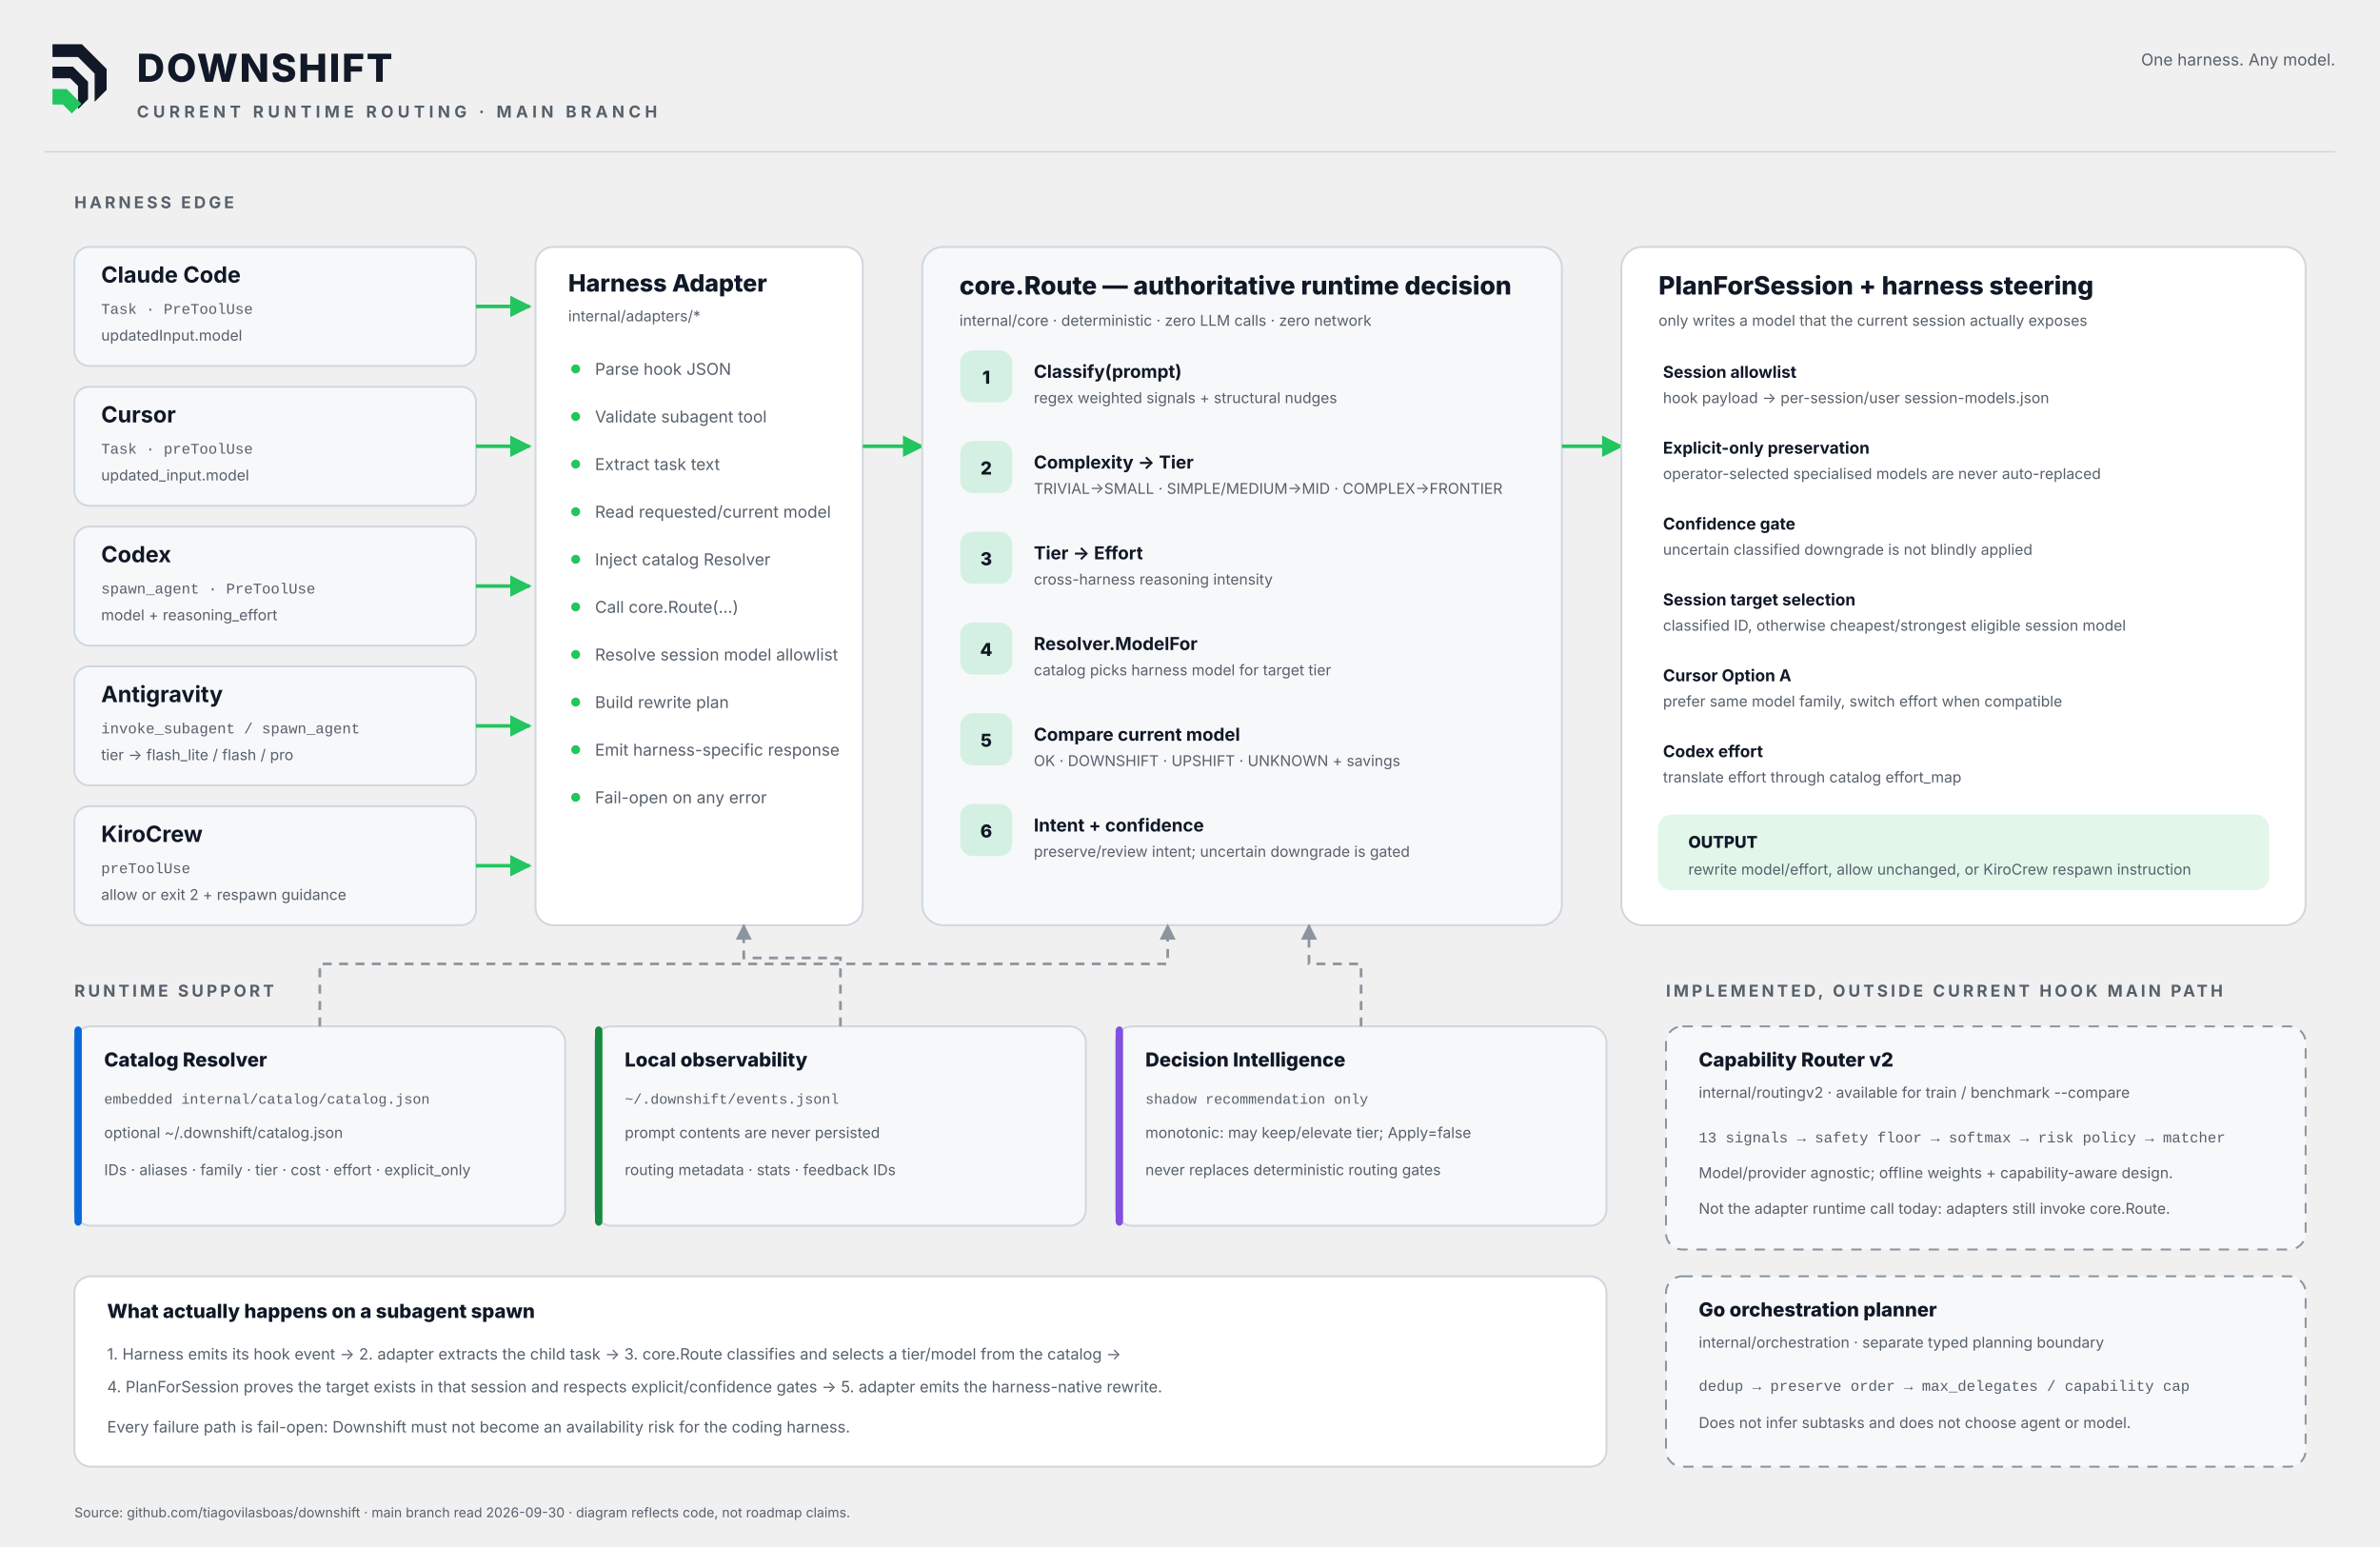
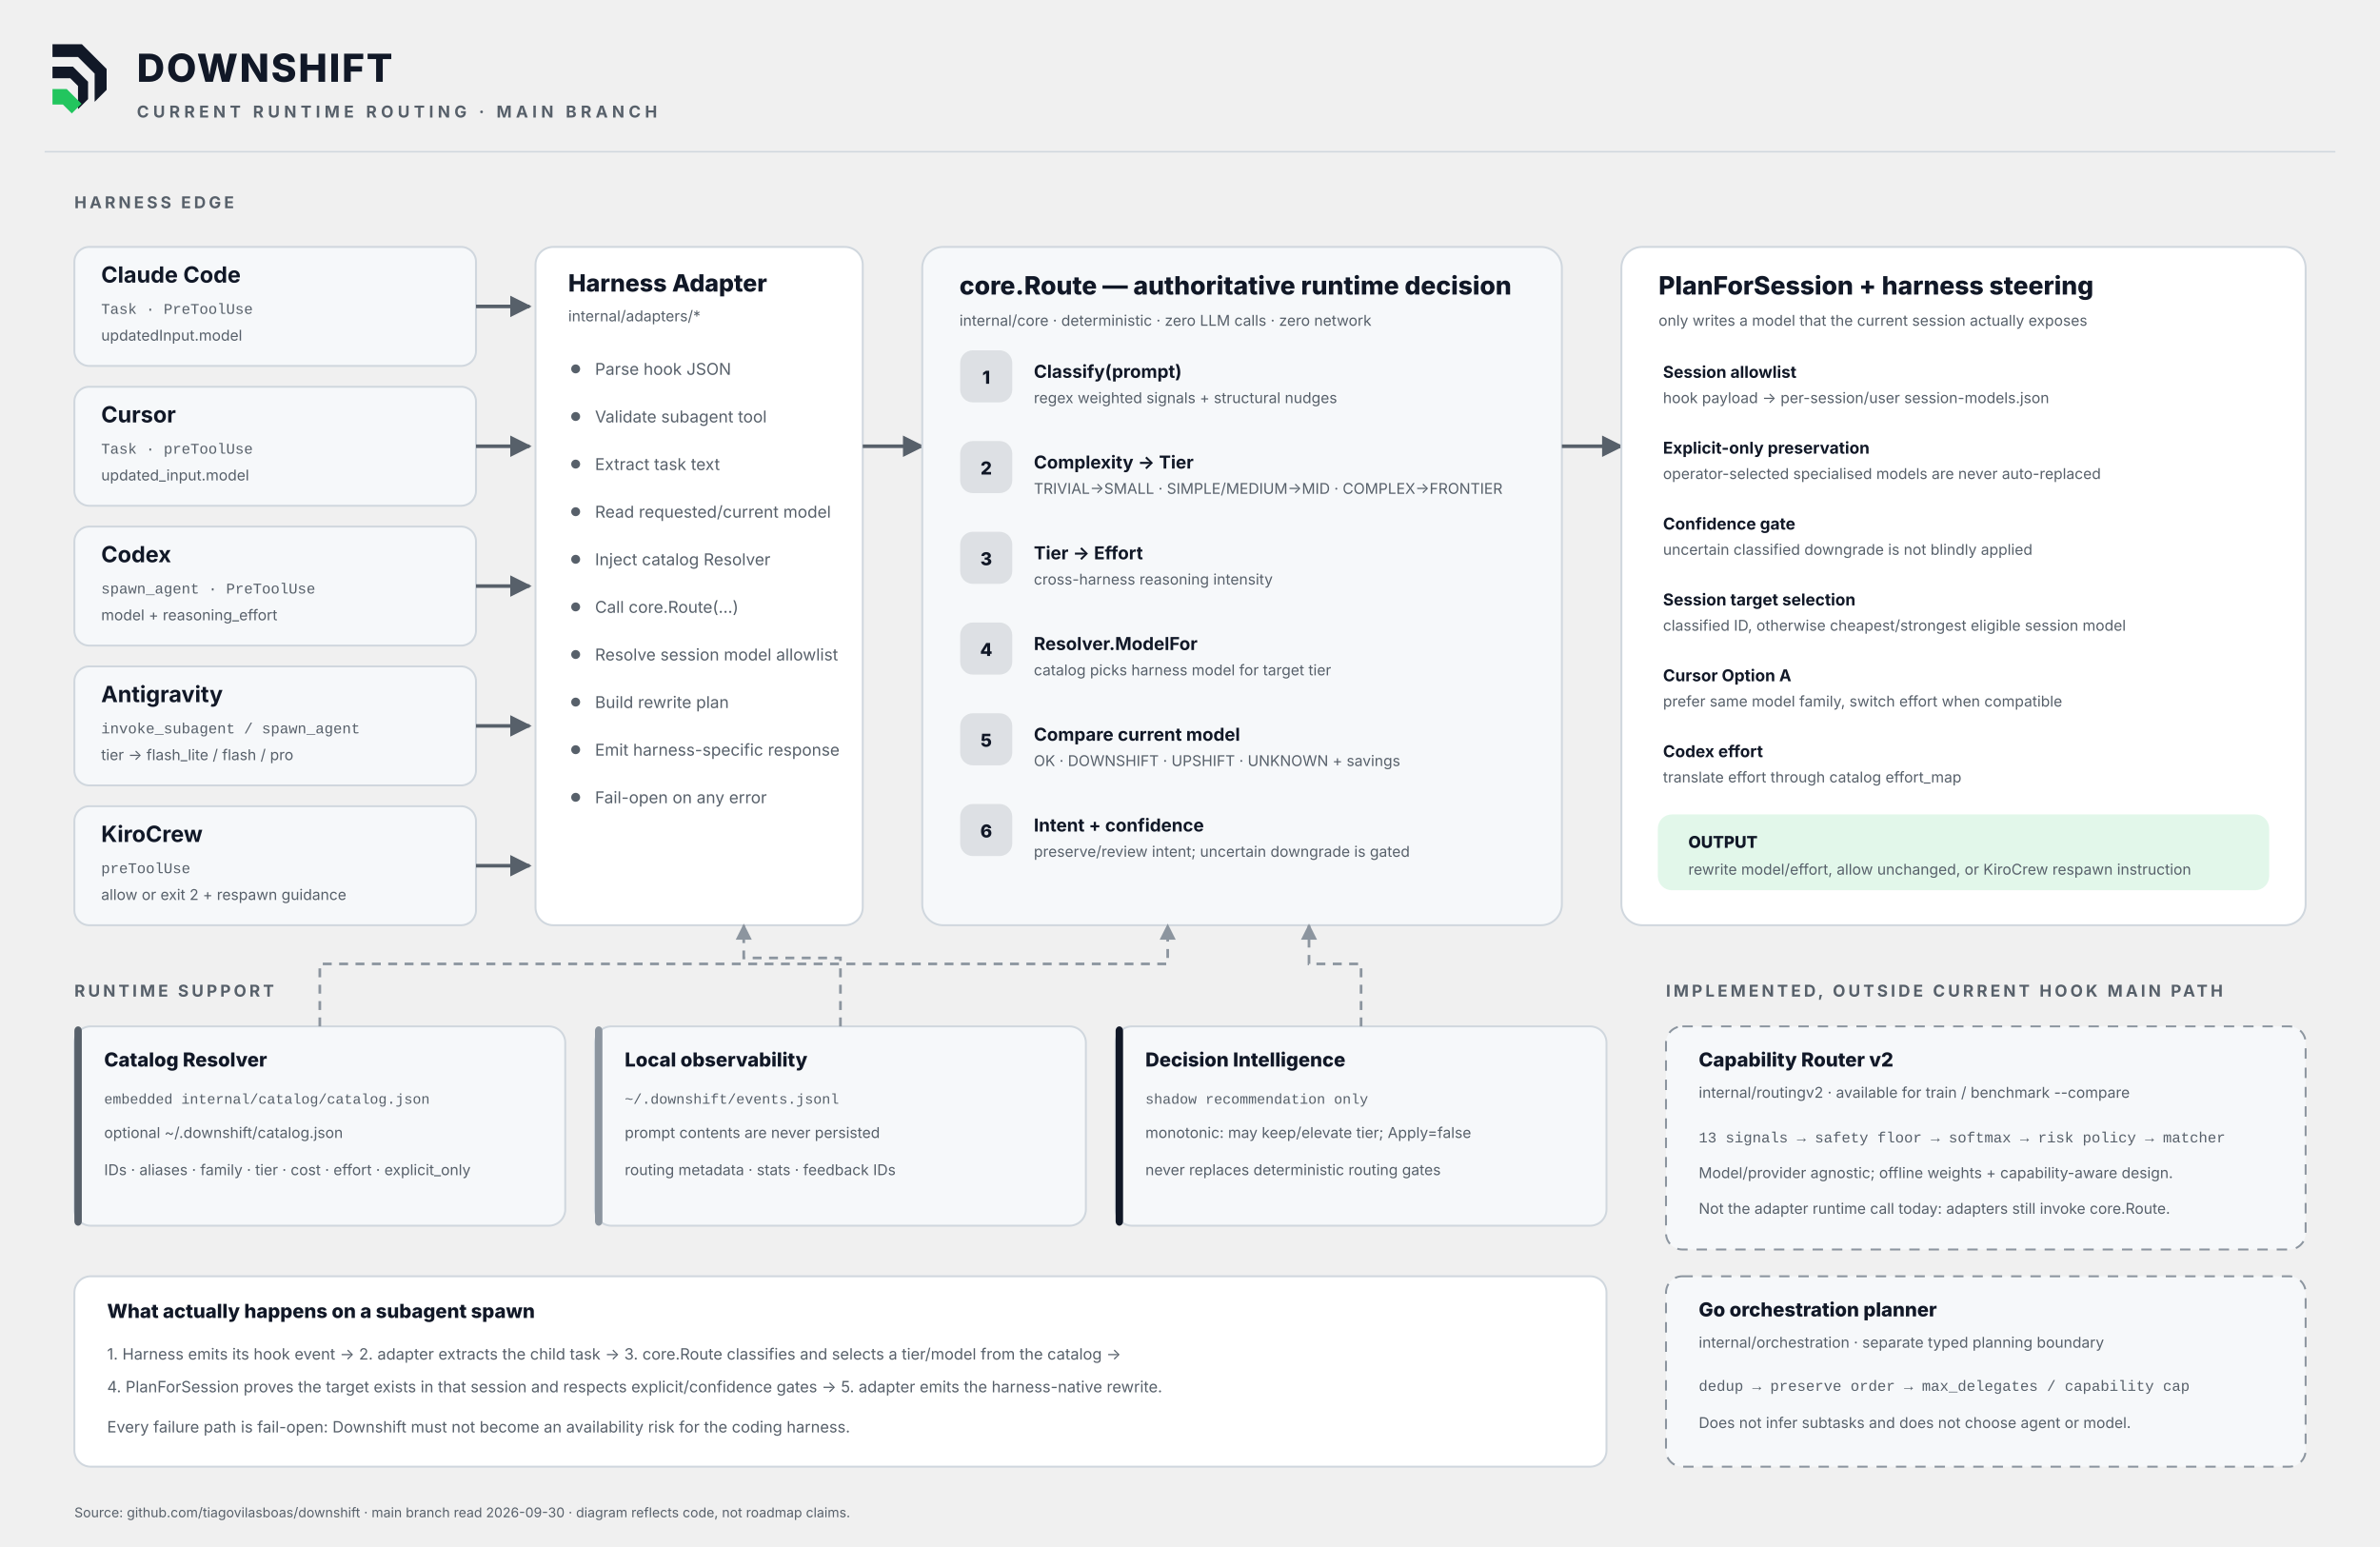
<svg xmlns="http://www.w3.org/2000/svg" width="1600" height="1040" viewBox="0 0 1600 1040" role="img" aria-labelledby="title desc">
  <defs>
    <marker id="arr" viewBox="0 0 10 10" refX="9" refY="5" markerWidth="6" markerHeight="6" orient="auto-start-reverse">
-       <path d="M0 0 L10 5 L0 10 z" fill="#22C55E" />
+       <path d="M0 0 L10 5 L0 10 z" fill="#57606A" />
    </marker>
    <marker id="arr-muted" viewBox="0 0 10 10" refX="9" refY="5" markerWidth="6" markerHeight="6" orient="auto-start-reverse">
      <path d="M0 0 L10 5 L0 10 z" fill="#8C959F" />
    </marker>
    <style>
    .t{font-family:Inter,ui-sans-serif,system-ui,-apple-system,'Segoe UI',sans-serif;fill:#111827}
    .m{font-family:Inter,ui-sans-serif,system-ui,-apple-system,'Segoe UI',sans-serif;fill:#57606A}
    .mono{font-family:'SFMono-Regular',Consolas,'Liberation Mono',monospace;fill:#57606A}
    .box{fill:#F6F8FA;stroke:#D0D7DE;stroke-width:1.3}
    .box2{fill:#FFFFFF;stroke:#D0D7DE;stroke-width:1.3}
    .dash{fill:#F6F8FA;stroke:#8C959F;stroke-width:1.3;stroke-dasharray:7 6}
-     .arrow{fill:none;stroke:#22C55E;stroke-width:2.4;marker-end:url(#arr)}
+     .arrow{fill:none;stroke:#57606A;stroke-width:2.4;marker-end:url(#arr)}
    .arrowm{fill:none;stroke:#8C959F;stroke-width:1.8;stroke-dasharray:6 5;marker-end:url(#arr-muted)}
  </style>
  </defs>
  <g id="optional-background" />
  <g transform="translate(28 24) scale(.26)">
    <path d="M28 22 H104 L168 86 V140 L137 171 V98 L94 55 H28 Z" fill="#111827" />
    <path d="M28 80 H81 L120 119 V164 L94 190 V130 L74 110 H28 Z" fill="#111827" />
    <path d="M28 138 H65 L103 176 L78 201 L55 178 H28 Z" fill="#22C55E" />
  </g>
  <text x="92" y="55" class="t" font-size="26" font-weight="800" letter-spacing="1.2">DOWNSHIFT</text>
  <text x="92" y="79" class="m" font-size="11" font-weight="700" letter-spacing="2.8">CURRENT RUNTIME ROUTING · MAIN BRANCH</text>
-   <text x="1570" y="44" class="m" text-anchor="end" font-size="11">One harness. Any model.</text>
  <line x1="30" y1="102" x2="1570" y2="102" stroke="#D0D7DE" />
  <text x="50" y="140" class="m" font-size="11" font-weight="700" letter-spacing="2">HARNESS EDGE</text>
  <rect x="50" y="166" width="270" height="80" rx="10" class="box" />
  <text x="68" y="190" class="t" font-size="15" font-weight="700">Claude Code</text>
  <text x="68" y="211" class="mono" font-size="10">Task · PreToolUse</text>
  <text x="68" y="229" class="m" font-size="10">updatedInput.model</text>
  <path d="M320 206 H356" class="arrow" />
  <rect x="50" y="260" width="270" height="80" rx="10" class="box" />
  <text x="68" y="284" class="t" font-size="15" font-weight="700">Cursor</text>
  <text x="68" y="305" class="mono" font-size="10">Task · preToolUse</text>
  <text x="68" y="323" class="m" font-size="10">updated_input.model</text>
  <path d="M320 300 H356" class="arrow" />
  <rect x="50" y="354" width="270" height="80" rx="10" class="box" />
  <text x="68" y="378" class="t" font-size="15" font-weight="700">Codex</text>
  <text x="68" y="399" class="mono" font-size="10">spawn_agent · PreToolUse</text>
  <text x="68" y="417" class="m" font-size="10">model + reasoning_effort</text>
  <path d="M320 394 H356" class="arrow" />
  <rect x="50" y="448" width="270" height="80" rx="10" class="box" />
  <text x="68" y="472" class="t" font-size="15" font-weight="700">Antigravity</text>
  <text x="68" y="493" class="mono" font-size="10">invoke_subagent / spawn_agent</text>
  <text x="68" y="511" class="m" font-size="10">tier → flash_lite / flash / pro</text>
  <path d="M320 488 H356" class="arrow" />
  <rect x="50" y="542" width="270" height="80" rx="10" class="box" />
  <text x="68" y="566" class="t" font-size="15" font-weight="700">KiroCrew</text>
  <text x="68" y="587" class="mono" font-size="10">preToolUse</text>
  <text x="68" y="605" class="m" font-size="10">allow or exit 2 + respawn guidance</text>
  <path d="M320 582 H356" class="arrow" />
  <rect x="360" y="166" width="220" height="456" rx="12" class="box2" />
  <text x="382" y="196" class="t" font-size="16" font-weight="800">Harness Adapter</text>
  <text x="382" y="216" class="m" font-size="10">internal/adapters/*</text>
-   <circle cx="387" cy="248" r="3" fill="#22C55E" />
+   <circle cx="387" cy="248" r="3" fill="#57606A" />
  <text x="400" y="252" class="m" font-size="11">Parse hook JSON</text>
-   <circle cx="387" cy="280" r="3" fill="#22C55E" />
+   <circle cx="387" cy="280" r="3" fill="#57606A" />
  <text x="400" y="284" class="m" font-size="11">Validate subagent tool</text>
-   <circle cx="387" cy="312" r="3" fill="#22C55E" />
+   <circle cx="387" cy="312" r="3" fill="#57606A" />
  <text x="400" y="316" class="m" font-size="11">Extract task text</text>
-   <circle cx="387" cy="344" r="3" fill="#22C55E" />
+   <circle cx="387" cy="344" r="3" fill="#57606A" />
  <text x="400" y="348" class="m" font-size="11">Read requested/current model</text>
-   <circle cx="387" cy="376" r="3" fill="#22C55E" />
+   <circle cx="387" cy="376" r="3" fill="#57606A" />
  <text x="400" y="380" class="m" font-size="11">Inject catalog Resolver</text>
-   <circle cx="387" cy="408" r="3" fill="#22C55E" />
+   <circle cx="387" cy="408" r="3" fill="#57606A" />
  <text x="400" y="412" class="m" font-size="11">Call core.Route(...)</text>
-   <circle cx="387" cy="440" r="3" fill="#22C55E" />
+   <circle cx="387" cy="440" r="3" fill="#57606A" />
  <text x="400" y="444" class="m" font-size="11">Resolve session model allowlist</text>
-   <circle cx="387" cy="472" r="3" fill="#22C55E" />
+   <circle cx="387" cy="472" r="3" fill="#57606A" />
  <text x="400" y="476" class="m" font-size="11">Build rewrite plan</text>
-   <circle cx="387" cy="504" r="3" fill="#22C55E" />
+   <circle cx="387" cy="504" r="3" fill="#57606A" />
  <text x="400" y="508" class="m" font-size="11">Emit harness-specific response</text>
-   <circle cx="387" cy="536" r="3" fill="#22C55E" />
+   <circle cx="387" cy="536" r="3" fill="#57606A" />
  <text x="400" y="540" class="m" font-size="11">Fail-open on any error</text>
  <path d="M580 300 H620" class="arrow" />
  <rect x="620" y="166" width="430" height="456" rx="14" class="box" stroke="#22C55E" stroke-width="1.6" />
  <text x="645" y="198" class="t" font-size="17" font-weight="800">core.Route — authoritative runtime decision</text>
  <text x="645" y="219" class="m" font-size="10">internal/core · deterministic · zero LLM calls · zero network</text>
-   <rect x="646" y="236" width="34" height="34" rx="8" fill="#22C55E" opacity="0.16" stroke="#22C55E" />
+   <rect x="646" y="236" width="34" height="34" rx="8" fill="#57606A" opacity="0.16" stroke="#57606A" />
  <text x="663" y="258" text-anchor="middle" class="t" font-size="12" font-weight="800">1</text>
  <text x="695" y="254" class="t" font-size="12" font-weight="700">Classify(prompt)</text>
  <text x="695" y="271" class="m" font-size="10">regex weighted signals + structural nudges</text>
-   <rect x="646" y="297" width="34" height="34" rx="8" fill="#22C55E" opacity="0.16" stroke="#22C55E" />
+   <rect x="646" y="297" width="34" height="34" rx="8" fill="#57606A" opacity="0.16" stroke="#57606A" />
  <text x="663" y="319" text-anchor="middle" class="t" font-size="12" font-weight="800">2</text>
  <text x="695" y="315" class="t" font-size="12" font-weight="700">Complexity → Tier</text>
  <text x="695" y="332" class="m" font-size="10">TRIVIAL→SMALL · SIMPLE/MEDIUM→MID · COMPLEX→FRONTIER</text>
-   <rect x="646" y="358" width="34" height="34" rx="8" fill="#22C55E" opacity="0.16" stroke="#22C55E" />
+   <rect x="646" y="358" width="34" height="34" rx="8" fill="#57606A" opacity="0.16" stroke="#57606A" />
  <text x="663" y="380" text-anchor="middle" class="t" font-size="12" font-weight="800">3</text>
  <text x="695" y="376" class="t" font-size="12" font-weight="700">Tier → Effort</text>
  <text x="695" y="393" class="m" font-size="10">cross-harness reasoning intensity</text>
-   <rect x="646" y="419" width="34" height="34" rx="8" fill="#22C55E" opacity="0.16" stroke="#22C55E" />
+   <rect x="646" y="419" width="34" height="34" rx="8" fill="#57606A" opacity="0.16" stroke="#57606A" />
  <text x="663" y="441" text-anchor="middle" class="t" font-size="12" font-weight="800">4</text>
  <text x="695" y="437" class="t" font-size="12" font-weight="700">Resolver.ModelFor</text>
  <text x="695" y="454" class="m" font-size="10">catalog picks harness model for target tier</text>
-   <rect x="646" y="480" width="34" height="34" rx="8" fill="#22C55E" opacity="0.16" stroke="#22C55E" />
+   <rect x="646" y="480" width="34" height="34" rx="8" fill="#57606A" opacity="0.16" stroke="#57606A" />
  <text x="663" y="502" text-anchor="middle" class="t" font-size="12" font-weight="800">5</text>
  <text x="695" y="498" class="t" font-size="12" font-weight="700">Compare current model</text>
  <text x="695" y="515" class="m" font-size="10">OK · DOWNSHIFT · UPSHIFT · UNKNOWN + savings</text>
-   <rect x="646" y="541" width="34" height="34" rx="8" fill="#22C55E" opacity="0.16" stroke="#22C55E" />
+   <rect x="646" y="541" width="34" height="34" rx="8" fill="#57606A" opacity="0.16" stroke="#57606A" />
  <text x="663" y="563" text-anchor="middle" class="t" font-size="12" font-weight="800">6</text>
  <text x="695" y="559" class="t" font-size="12" font-weight="700">Intent + confidence</text>
  <text x="695" y="576" class="m" font-size="10">preserve/review intent; uncertain downgrade is gated</text>
  <path d="M1050 300 H1090" class="arrow" />
  <rect x="1090" y="166" width="460" height="456" rx="14" class="box2" />
  <text x="1115" y="198" class="t" font-size="17" font-weight="800">PlanForSession + harness steering</text>
  <text x="1115" y="219" class="m" font-size="10">only writes a model that the current session actually exposes</text>
  <text x="1118" y="254" class="t" font-size="11" font-weight="700">Session allowlist</text>
  <text x="1118" y="271" class="m" font-size="10">hook payload → per-session/user session-models.json</text>
  <text x="1118" y="305" class="t" font-size="11" font-weight="700">Explicit-only preservation</text>
  <text x="1118" y="322" class="m" font-size="10">operator-selected specialised models are never auto-replaced</text>
  <text x="1118" y="356" class="t" font-size="11" font-weight="700">Confidence gate</text>
  <text x="1118" y="373" class="m" font-size="10">uncertain classified downgrade is not blindly applied</text>
  <text x="1118" y="407" class="t" font-size="11" font-weight="700">Session target selection</text>
  <text x="1118" y="424" class="m" font-size="10">classified ID, otherwise cheapest/strongest eligible session model</text>
  <text x="1118" y="458" class="t" font-size="11" font-weight="700">Cursor Option A</text>
  <text x="1118" y="475" class="m" font-size="10">prefer same model family, switch effort when compatible</text>
  <text x="1118" y="509" class="t" font-size="11" font-weight="700">Codex effort</text>
  <text x="1118" y="526" class="m" font-size="10">translate effort through catalog effort_map</text>
  <rect x="1115" y="548" width="410" height="50" rx="9" fill="#22C55E" opacity="0.13" stroke="#22C55E" />
  <text x="1135" y="570" class="t" font-size="11" font-weight="800">OUTPUT</text>
  <text x="1135" y="588" class="m" font-size="10">rewrite model/effort, allow unchanged, or KiroCrew respawn instruction</text>
  <text x="50" y="670" class="m" font-size="11" font-weight="700" letter-spacing="2">RUNTIME SUPPORT</text>
  <rect x="50" y="690" width="330" height="134" rx="11" class="box" />
-   <rect x="50" y="690" width="5" height="134" rx="3" fill="#0969DA" />
+   <rect x="50" y="690" width="5" height="134" rx="3" fill="#57606A" />
  <text x="70" y="717" class="t" font-size="13" font-weight="800">Catalog Resolver</text>
  <text x="70" y="742" class="mono" font-size="9.6">embedded internal/catalog/catalog.json</text>
  <text x="70" y="765" class="m" font-size="10">optional ~/.downshift/catalog.json</text>
  <text x="70" y="790" class="m" font-size="10">IDs · aliases · family · tier · cost · effort · explicit_only</text>
  <rect x="400" y="690" width="330" height="134" rx="11" class="box" />
-   <rect x="400" y="690" width="5" height="134" rx="3" fill="#168A3F" />
+   <rect x="400" y="690" width="5" height="134" rx="3" fill="#8C959F" />
  <text x="420" y="717" class="t" font-size="13" font-weight="800">Local observability</text>
  <text x="420" y="742" class="mono" font-size="9.6">~/.downshift/events.jsonl</text>
  <text x="420" y="765" class="m" font-size="10">prompt contents are never persisted</text>
  <text x="420" y="790" class="m" font-size="10">routing metadata · stats · feedback IDs</text>
  <rect x="750" y="690" width="330" height="134" rx="11" class="box" />
-   <rect x="750" y="690" width="5" height="134" rx="3" fill="#8250DF" />
+   <rect x="750" y="690" width="5" height="134" rx="3" fill="#111827" />
  <text x="770" y="717" class="t" font-size="13" font-weight="800">Decision Intelligence</text>
  <text x="770" y="742" class="mono" font-size="9.6">shadow recommendation only</text>
  <text x="770" y="765" class="m" font-size="10">monotonic: may keep/elevate tier; Apply=false</text>
  <text x="770" y="790" class="m" font-size="10">never replaces deterministic routing gates</text>
  <path d="M215 690 V648 H785 V622" class="arrowm" />
  <path d="M565 690 V644 H500 V622" class="arrowm" />
  <path d="M915 690 V648 H880 V622" class="arrowm" />
  <text x="1120" y="670" class="m" font-size="11" font-weight="700" letter-spacing="2">IMPLEMENTED, OUTSIDE CURRENT HOOK MAIN PATH</text>
  <rect x="1120" y="690" width="430" height="150" rx="11" class="dash" />
  <text x="1142" y="717" class="t" font-size="13" font-weight="800">Capability Router v2</text>
  <text x="1142" y="738" class="m" font-size="10">internal/routingv2 · available for train / benchmark --compare</text>
  <text x="1142" y="768" class="mono" font-size="10">13 signals → safety floor → softmax → risk policy → matcher</text>
  <text x="1142" y="792" class="m" font-size="10">Model/provider agnostic; offline weights + capability-aware design.</text>
  <text x="1142" y="816" class="m" font-size="10">Not the adapter runtime call today: adapters still invoke core.Route.</text>
  <rect x="1120" y="858" width="430" height="128" rx="11" class="dash" />
  <text x="1142" y="885" class="t" font-size="13" font-weight="800">Go orchestration planner</text>
  <text x="1142" y="906" class="m" font-size="10">internal/orchestration · separate typed planning boundary</text>
  <text x="1142" y="935" class="mono" font-size="10">dedup → preserve order → max_delegates / capability cap</text>
  <text x="1142" y="960" class="m" font-size="10">Does not infer subtasks and does not choose agent or model.</text>
  <rect x="50" y="858" width="1030" height="128" rx="11" class="box2" />
  <text x="72" y="886" class="t" font-size="13" font-weight="800">What actually happens on a subagent spawn</text>
  <text x="72" y="914" class="m" font-size="10.5">1. Harness emits its hook event → 2. adapter extracts the child task → 3. core.Route classifies and selects a tier/model from the catalog →</text>
  <text x="72" y="936" class="m" font-size="10.5">4. PlanForSession proves the target exists in that session and respects explicit/confidence gates → 5. adapter emits the harness-native rewrite.</text>
  <text x="72" y="963" class="m" font-size="10.5">Every failure path is fail-open: Downshift must not become an availability risk for the coding harness.</text>
  <text x="50" y="1020" class="m" font-size="9">Source: github.com/tiagovilasboas/downshift · main branch read 2026-09-30 · diagram reflects code, not roadmap claims.</text>
</svg>
